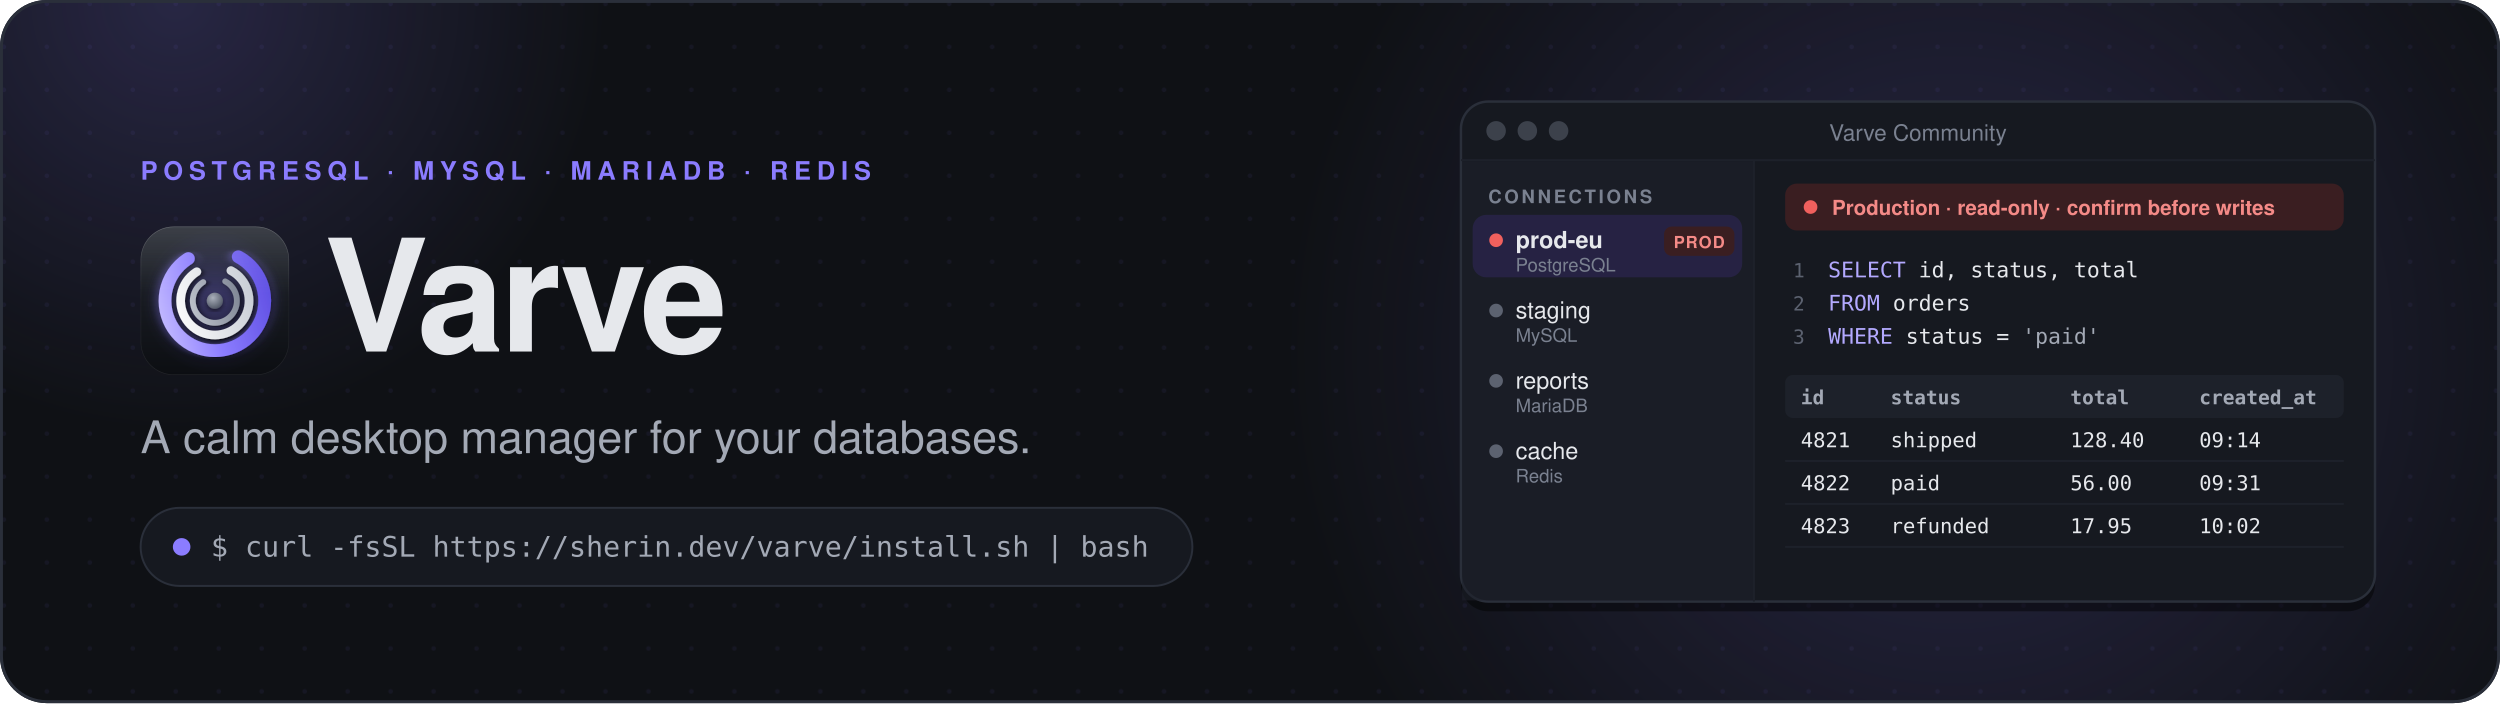
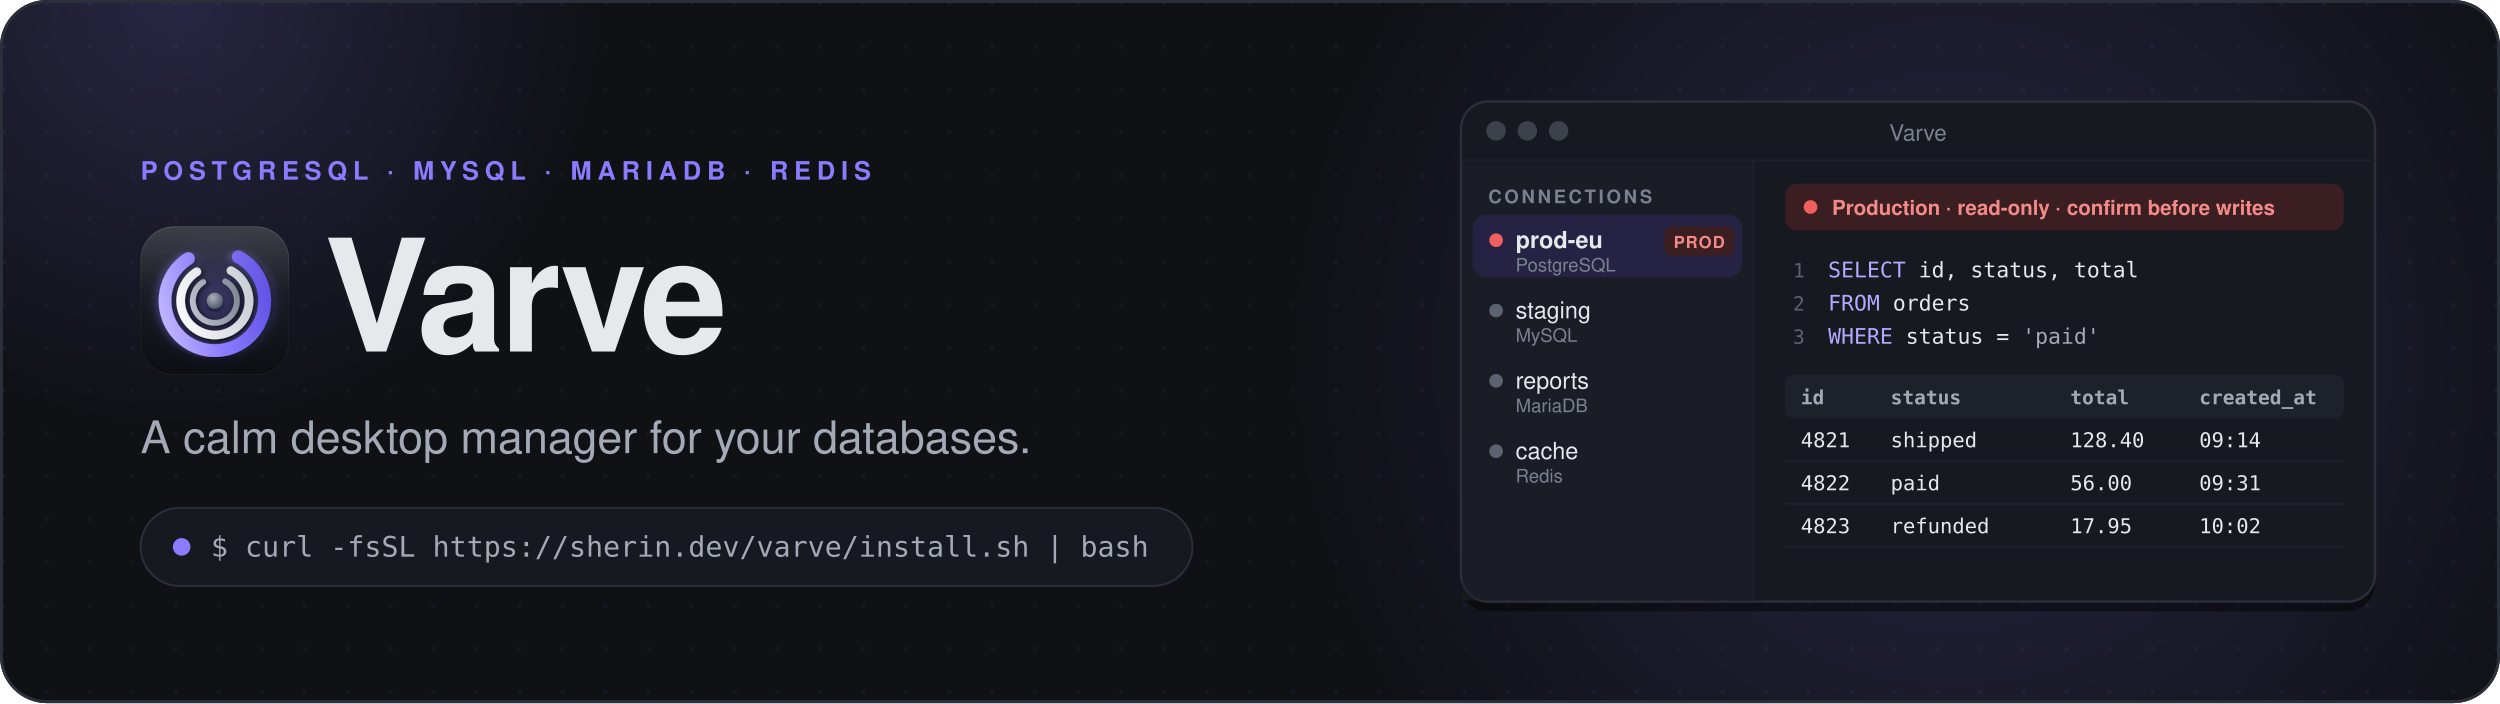
<svg xmlns="http://www.w3.org/2000/svg" width="1280" height="360" viewBox="0 0 1280 360" role="img" aria-label="Varve: a calm desktop manager for PostgreSQL, MySQL, MariaDB and Redis">
  <defs>
    <radialGradient id="glow">
      <stop offset="0" stop-color="#8B7CFF" stop-opacity="0.20" />
      <stop offset="1" stop-color="#8B7CFF" stop-opacity="0" />
    </radialGradient>
    <pattern id="dots" width="22" height="22" patternUnits="userSpaceOnUse">
      <circle cx="2" cy="2" r="1.2" fill="#8B7CFF" fill-opacity="0.06" />
    </pattern>
    <clipPath id="clip">
      <rect width="1280" height="360" rx="24" />
    </clipPath>
  </defs>
  <g clip-path="url(#clip)">
    <rect width="1280" height="360" fill="#0F1115" />
    <rect width="1280" height="360" fill="url(#dots)" />
    <circle cx="1000" cy="180" r="340" fill="url(#glow)" />
    <circle cx="90" cy="0" r="220" fill="url(#glow)" />
  </g>
  <rect x="0.75" y="0.75" width="1278.5" height="358.5" rx="23.25" fill="none" stroke="#2A2F3A" stroke-width="1.5" />
  <text x="72" y="92" font-family="'IBM Plex Sans', -apple-system, BlinkMacSystemFont, 'Segoe UI', Helvetica, Arial, sans-serif" font-size="13" font-weight="600" fill="#8B7CFF" text-anchor="start" letter-spacing="3">POSTGRESQL  ·  MYSQL  ·  MARIADB  ·  REDIS</text>
  <g transform="translate(72 116) scale(0.14844)">
    <defs>
      <linearGradient id="readme-tile" x1="0" y1="0" x2="0" y2="1">
        <stop offset="0" stop-color="#262A33" />
        <stop offset="0.55" stop-color="#16191F" />
        <stop offset="1" stop-color="#0C0E12" />
      </linearGradient>
      <radialGradient id="readme-glow" cx="0.5" cy="0.5" r="0.5">
        <stop offset="0" stop-color="#8B7CFF" stop-opacity="0.34" />
        <stop offset="0.6" stop-color="#5B4BE0" stop-opacity="0.10" />
        <stop offset="1" stop-color="#5B4BE0" stop-opacity="0" />
      </radialGradient>
      <linearGradient id="readme-sheen" x1="0" y1="0" x2="0" y2="1">
        <stop offset="0" stop-color="#FFFFFF" stop-opacity="0.10" />
        <stop offset="0.45" stop-color="#FFFFFF" stop-opacity="0" />
      </linearGradient>
      <linearGradient id="readme-edge" x1="0" y1="0" x2="0" y2="1">
        <stop offset="0" stop-color="#FFFFFF" stop-opacity="0.22" />
        <stop offset="0.5" stop-color="#FFFFFF" stop-opacity="0.04" />
        <stop offset="1" stop-color="#FFFFFF" stop-opacity="0.10" />
      </linearGradient>
      <linearGradient id="readme-ring-outer" gradientUnits="userSpaceOnUse" x1="96" y1="96" x2="416" y2="416">
        <stop offset="0" stop-color="#C9C1FF" />
        <stop offset="0.45" stop-color="#8B7CFF" />
        <stop offset="1" stop-color="#5B4BE0" />
      </linearGradient>
      <linearGradient id="readme-ring-middle" gradientUnits="userSpaceOnUse" x1="138" y1="138" x2="374" y2="374">
        <stop offset="0" stop-color="#FFFFFF" />
        <stop offset="1" stop-color="#C3C8D1" />
      </linearGradient>
      <linearGradient id="readme-ring-inner" gradientUnits="userSpaceOnUse" x1="180" y1="180" x2="332" y2="332">
        <stop offset="0" stop-color="#C2C7D0" />
        <stop offset="1" stop-color="#7A8190" />
      </linearGradient>
      <radialGradient id="readme-dot" cx="0.38" cy="0.32" r="0.75">
        <stop offset="0" stop-color="#A9AFBA" />
        <stop offset="1" stop-color="#4A5160" />
      </radialGradient>
      <filter id="readme-bloom" x="-30%" y="-30%" width="160%" height="160%">
        <feGaussianBlur stdDeviation="14" />
      </filter>
      <filter id="readme-lift" x="-20%" y="-20%" width="140%" height="140%">
        <feGaussianBlur in="SourceAlpha" stdDeviation="7" />
        <feOffset dy="8" result="blur" />
        <feFlood flood-color="#000000" flood-opacity="0.55" />
        <feComposite in2="blur" operator="in" />
        <feMerge>
          <feMergeNode />
          <feMergeNode in="SourceGraphic" />
        </feMerge>
      </filter>
      <clipPath id="readme-clip">
        <rect width="512" height="512" rx="114" />
      </clipPath>
    </defs>
    <g clip-path="url(#readme-clip)">
      <rect width="512" height="512" fill="url(#readme-tile)" />
      <circle cx="256" cy="256" r="250" fill="url(#readme-glow)" />
      <g transform="rotate(-62 256 256)" fill="none" stroke-linecap="round">
        <circle cx="256" cy="256" r="172" stroke="#8B7CFF" stroke-opacity="0.55" stroke-width="44" stroke-dasharray="900 1081" filter="url(#readme-bloom)" />
        <g filter="url(#readme-lift)">
          <circle cx="256" cy="256" r="172" stroke="url(#readme-ring-outer)" stroke-width="44" stroke-dasharray="900 1081" />
          <circle cx="256" cy="256" r="118" stroke="url(#readme-ring-middle)" stroke-width="30" stroke-dasharray="618 741" />
          <circle cx="256" cy="256" r="76" stroke="url(#readme-ring-inner)" stroke-width="20" stroke-dasharray="398 478" />
        </g>
      </g>
      <circle cx="256" cy="256" r="28" fill="url(#readme-dot)" filter="url(#readme-lift)" />
      <rect width="512" height="512" fill="url(#readme-sheen)" />
    </g>
    <rect x="1" y="1" width="510" height="510" rx="113" fill="none" stroke="url(#readme-edge)" stroke-width="2" />
  </g>
  <text x="166" y="180" font-family="'IBM Plex Sans', -apple-system, BlinkMacSystemFont, 'Segoe UI', Helvetica, Arial, sans-serif" font-size="80" font-weight="700" fill="#E6E8EC" text-anchor="start" letter-spacing="-2">Varve</text>
  <text x="72" y="232" font-family="'IBM Plex Sans', -apple-system, BlinkMacSystemFont, 'Segoe UI', Helvetica, Arial, sans-serif" font-size="23" font-weight="500" fill="#A3A9B5" text-anchor="start">A calm desktop manager for your databases.</text>
  <rect x="72" y="260" width="538.5" height="40" rx="20" fill="#161920" stroke="#2A2F3A" />
  <circle cx="93" cy="280" r="4.5" fill="#8B7CFF" />
  <text x="108" y="285" font-family="'IBM Plex Mono', ui-monospace, SFMono-Regular, 'SF Mono', Menlo, Consolas, monospace" font-size="14.5" font-weight="500" fill="#A3A9B5" text-anchor="start">$ curl -fsSL https://sherin.dev/varve/install.sh | bash</text>
  <rect x="748" y="57" width="468" height="256" rx="14" fill="#000000" fill-opacity="0.45" />
  <rect x="748" y="52" width="468" height="256" rx="14" fill="#161920" stroke="#2A2F3A" stroke-width="1.25" />
  <path d="M748 82 H1216" stroke="#1D212A" />
  <circle cx="766" cy="67" r="5" fill="#5C6270" fill-opacity="0.55" />
  <circle cx="782" cy="67" r="5" fill="#5C6270" fill-opacity="0.55" />
  <circle cx="798" cy="67" r="5" fill="#5C6270" fill-opacity="0.55" />
-   <text x="982.0" y="72" font-family="'IBM Plex Sans', -apple-system, BlinkMacSystemFont, 'Segoe UI', Helvetica, Arial, sans-serif" font-size="11.5" font-weight="500" fill="#7A8190" text-anchor="middle">Varve Community</text>
+   <text x="982.0" y="72" font-family="'IBM Plex Sans', -apple-system, BlinkMacSystemFont, 'Segoe UI', Helvetica, Arial, sans-serif" font-size="11.5" font-weight="500" fill="#7A8190" text-anchor="middle">Varve</text>
  <rect x="748.6" y="82.6" width="150" height="224.8" fill="#1D212A" fill-opacity="0.6" />
  <path d="M898 82 V308" stroke="#1D212A" />
  <text x="762" y="104" font-family="'IBM Plex Sans', -apple-system, BlinkMacSystemFont, 'Segoe UI', Helvetica, Arial, sans-serif" font-size="9.5" font-weight="600" fill="#7A8190" text-anchor="start" letter-spacing="1.4">CONNECTIONS</text>
  <rect x="754" y="110" width="138" height="32" rx="7" fill="#262243" />
  <circle cx="766" cy="123" r="3.5" fill="#F0605D" />
  <text x="776" y="127" font-family="'IBM Plex Sans', -apple-system, BlinkMacSystemFont, 'Segoe UI', Helvetica, Arial, sans-serif" font-size="12" font-weight="600" fill="#E6E8EC" text-anchor="start">prod-eu</text>
  <text x="776" y="139" font-family="'IBM Plex Sans', -apple-system, BlinkMacSystemFont, 'Segoe UI', Helvetica, Arial, sans-serif" font-size="9.5" font-weight="400" fill="#7A8190" text-anchor="start">PostgreSQL</text>
  <rect x="852" y="116" width="36" height="15" rx="4" fill="#3A1E21" />
  <text x="870" y="127" font-family="'IBM Plex Sans', -apple-system, BlinkMacSystemFont, 'Segoe UI', Helvetica, Arial, sans-serif" font-size="8.5" font-weight="700" fill="#F48A87" text-anchor="middle" letter-spacing="0.6">PROD</text>
  <circle cx="766" cy="159" r="3.5" fill="#5C6270" />
  <text x="776" y="163" font-family="'IBM Plex Sans', -apple-system, BlinkMacSystemFont, 'Segoe UI', Helvetica, Arial, sans-serif" font-size="12" font-weight="500" fill="#E6E8EC" text-anchor="start">staging</text>
  <text x="776" y="175" font-family="'IBM Plex Sans', -apple-system, BlinkMacSystemFont, 'Segoe UI', Helvetica, Arial, sans-serif" font-size="9.5" font-weight="400" fill="#7A8190" text-anchor="start">MySQL</text>
  <circle cx="766" cy="195" r="3.5" fill="#5C6270" />
  <text x="776" y="199" font-family="'IBM Plex Sans', -apple-system, BlinkMacSystemFont, 'Segoe UI', Helvetica, Arial, sans-serif" font-size="12" font-weight="500" fill="#E6E8EC" text-anchor="start">reports</text>
  <text x="776" y="211" font-family="'IBM Plex Sans', -apple-system, BlinkMacSystemFont, 'Segoe UI', Helvetica, Arial, sans-serif" font-size="9.5" font-weight="400" fill="#7A8190" text-anchor="start">MariaDB</text>
  <circle cx="766" cy="231" r="3.5" fill="#5C6270" />
  <text x="776" y="235" font-family="'IBM Plex Sans', -apple-system, BlinkMacSystemFont, 'Segoe UI', Helvetica, Arial, sans-serif" font-size="12" font-weight="500" fill="#E6E8EC" text-anchor="start">cache</text>
  <text x="776" y="247" font-family="'IBM Plex Sans', -apple-system, BlinkMacSystemFont, 'Segoe UI', Helvetica, Arial, sans-serif" font-size="9.5" font-weight="400" fill="#7A8190" text-anchor="start">Redis</text>
  <rect x="914" y="94" width="286" height="24" rx="6" fill="#3A1E21" />
  <circle cx="927" cy="106" r="3.5" fill="#F0605D" />
  <text x="938" y="110" font-family="'IBM Plex Sans', -apple-system, BlinkMacSystemFont, 'Segoe UI', Helvetica, Arial, sans-serif" font-size="10.5" font-weight="600" fill="#F48A87" text-anchor="start">Production  ·  read-only  ·  confirm before writes</text>
  <text x="936" y="142" font-family="'IBM Plex Mono', ui-monospace, SFMono-Regular, 'SF Mono', Menlo, Consolas, monospace" font-size="11" font-weight="500" fill="#E6E8EC" text-anchor="start">
    <tspan fill="#B3A9FF">SELECT</tspan> id, status, total</text>
  <text x="918" y="142" font-family="'IBM Plex Mono', ui-monospace, SFMono-Regular, 'SF Mono', Menlo, Consolas, monospace" font-size="10" font-weight="400" fill="#5C6270" text-anchor="start">1</text>
  <text x="936" y="159" font-family="'IBM Plex Mono', ui-monospace, SFMono-Regular, 'SF Mono', Menlo, Consolas, monospace" font-size="11" font-weight="500" fill="#E6E8EC" text-anchor="start">
    <tspan fill="#B3A9FF">FROM</tspan> orders</text>
  <text x="918" y="159" font-family="'IBM Plex Mono', ui-monospace, SFMono-Regular, 'SF Mono', Menlo, Consolas, monospace" font-size="10" font-weight="400" fill="#5C6270" text-anchor="start">2</text>
  <text x="936" y="176" font-family="'IBM Plex Mono', ui-monospace, SFMono-Regular, 'SF Mono', Menlo, Consolas, monospace" font-size="11" font-weight="500" fill="#E6E8EC" text-anchor="start">
    <tspan fill="#B3A9FF">WHERE</tspan> status = <tspan fill="#A3A9B5">'paid'</tspan>
  </text>
  <text x="918" y="176" font-family="'IBM Plex Mono', ui-monospace, SFMono-Regular, 'SF Mono', Menlo, Consolas, monospace" font-size="10" font-weight="400" fill="#5C6270" text-anchor="start">3</text>
  <rect x="914" y="192" width="286" height="22" rx="4" fill="#1D212A" />
  <text x="922" y="207" font-family="'IBM Plex Mono', ui-monospace, SFMono-Regular, 'SF Mono', Menlo, Consolas, monospace" font-size="10" font-weight="600" fill="#A3A9B5" text-anchor="start">id</text>
  <text x="968" y="207" font-family="'IBM Plex Mono', ui-monospace, SFMono-Regular, 'SF Mono', Menlo, Consolas, monospace" font-size="10" font-weight="600" fill="#A3A9B5" text-anchor="start">status</text>
  <text x="1060" y="207" font-family="'IBM Plex Mono', ui-monospace, SFMono-Regular, 'SF Mono', Menlo, Consolas, monospace" font-size="10" font-weight="600" fill="#A3A9B5" text-anchor="start">total</text>
  <text x="1126" y="207" font-family="'IBM Plex Mono', ui-monospace, SFMono-Regular, 'SF Mono', Menlo, Consolas, monospace" font-size="10" font-weight="600" fill="#A3A9B5" text-anchor="start">created_at</text>
  <path d="M914 236 H1200" stroke="#1D212A" />
  <text x="922" y="229" font-family="'IBM Plex Mono', ui-monospace, SFMono-Regular, 'SF Mono', Menlo, Consolas, monospace" font-size="10.5" font-weight="400" fill="#E6E8EC" text-anchor="start">4821</text>
  <text x="968" y="229" font-family="'IBM Plex Mono', ui-monospace, SFMono-Regular, 'SF Mono', Menlo, Consolas, monospace" font-size="10.5" font-weight="400" fill="#E6E8EC" text-anchor="start">shipped</text>
  <text x="1060" y="229" font-family="'IBM Plex Mono', ui-monospace, SFMono-Regular, 'SF Mono', Menlo, Consolas, monospace" font-size="10.5" font-weight="400" fill="#E6E8EC" text-anchor="start">128.40</text>
  <text x="1126" y="229" font-family="'IBM Plex Mono', ui-monospace, SFMono-Regular, 'SF Mono', Menlo, Consolas, monospace" font-size="10.5" font-weight="400" fill="#E6E8EC" text-anchor="start">09:14</text>
  <path d="M914 258 H1200" stroke="#1D212A" />
  <text x="922" y="251" font-family="'IBM Plex Mono', ui-monospace, SFMono-Regular, 'SF Mono', Menlo, Consolas, monospace" font-size="10.5" font-weight="400" fill="#E6E8EC" text-anchor="start">4822</text>
  <text x="968" y="251" font-family="'IBM Plex Mono', ui-monospace, SFMono-Regular, 'SF Mono', Menlo, Consolas, monospace" font-size="10.5" font-weight="400" fill="#E6E8EC" text-anchor="start">paid</text>
  <text x="1060" y="251" font-family="'IBM Plex Mono', ui-monospace, SFMono-Regular, 'SF Mono', Menlo, Consolas, monospace" font-size="10.5" font-weight="400" fill="#E6E8EC" text-anchor="start">56.00</text>
  <text x="1126" y="251" font-family="'IBM Plex Mono', ui-monospace, SFMono-Regular, 'SF Mono', Menlo, Consolas, monospace" font-size="10.5" font-weight="400" fill="#E6E8EC" text-anchor="start">09:31</text>
  <path d="M914 280 H1200" stroke="#1D212A" />
  <text x="922" y="273" font-family="'IBM Plex Mono', ui-monospace, SFMono-Regular, 'SF Mono', Menlo, Consolas, monospace" font-size="10.5" font-weight="400" fill="#E6E8EC" text-anchor="start">4823</text>
  <text x="968" y="273" font-family="'IBM Plex Mono', ui-monospace, SFMono-Regular, 'SF Mono', Menlo, Consolas, monospace" font-size="10.5" font-weight="400" fill="#E6E8EC" text-anchor="start">refunded</text>
  <text x="1060" y="273" font-family="'IBM Plex Mono', ui-monospace, SFMono-Regular, 'SF Mono', Menlo, Consolas, monospace" font-size="10.5" font-weight="400" fill="#E6E8EC" text-anchor="start">17.95</text>
  <text x="1126" y="273" font-family="'IBM Plex Mono', ui-monospace, SFMono-Regular, 'SF Mono', Menlo, Consolas, monospace" font-size="10.5" font-weight="400" fill="#E6E8EC" text-anchor="start">10:02</text>
</svg>
